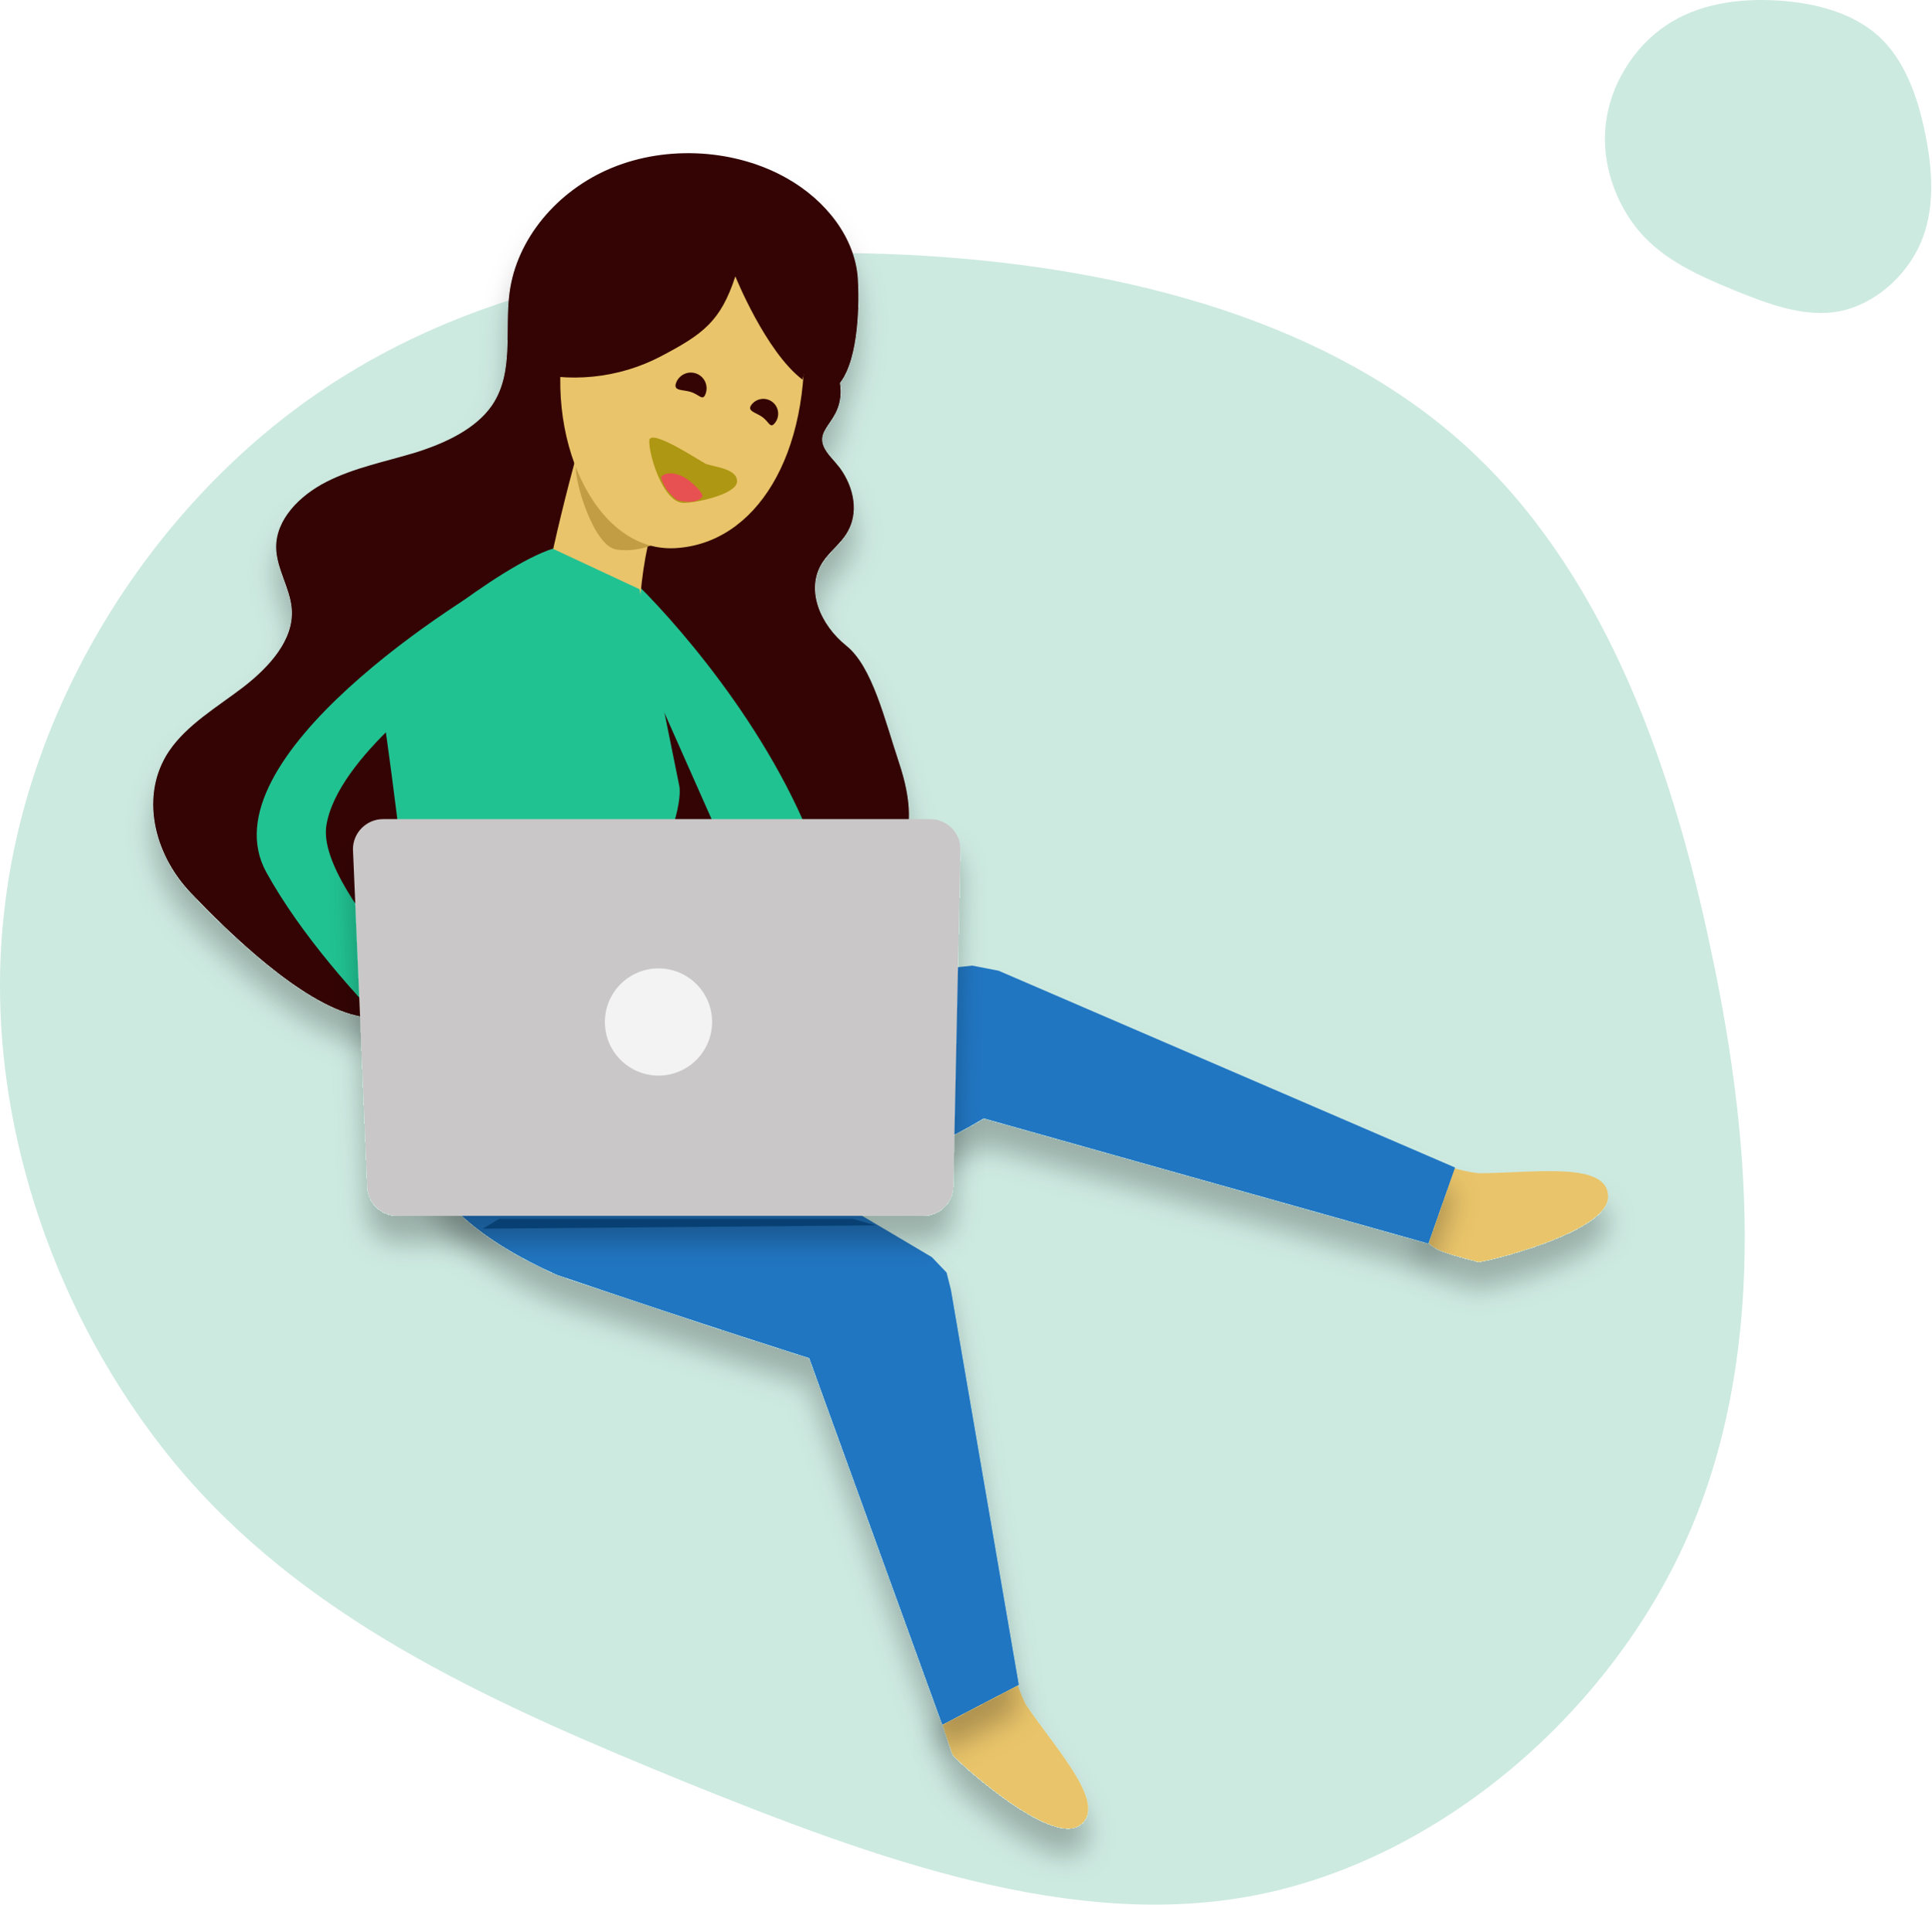
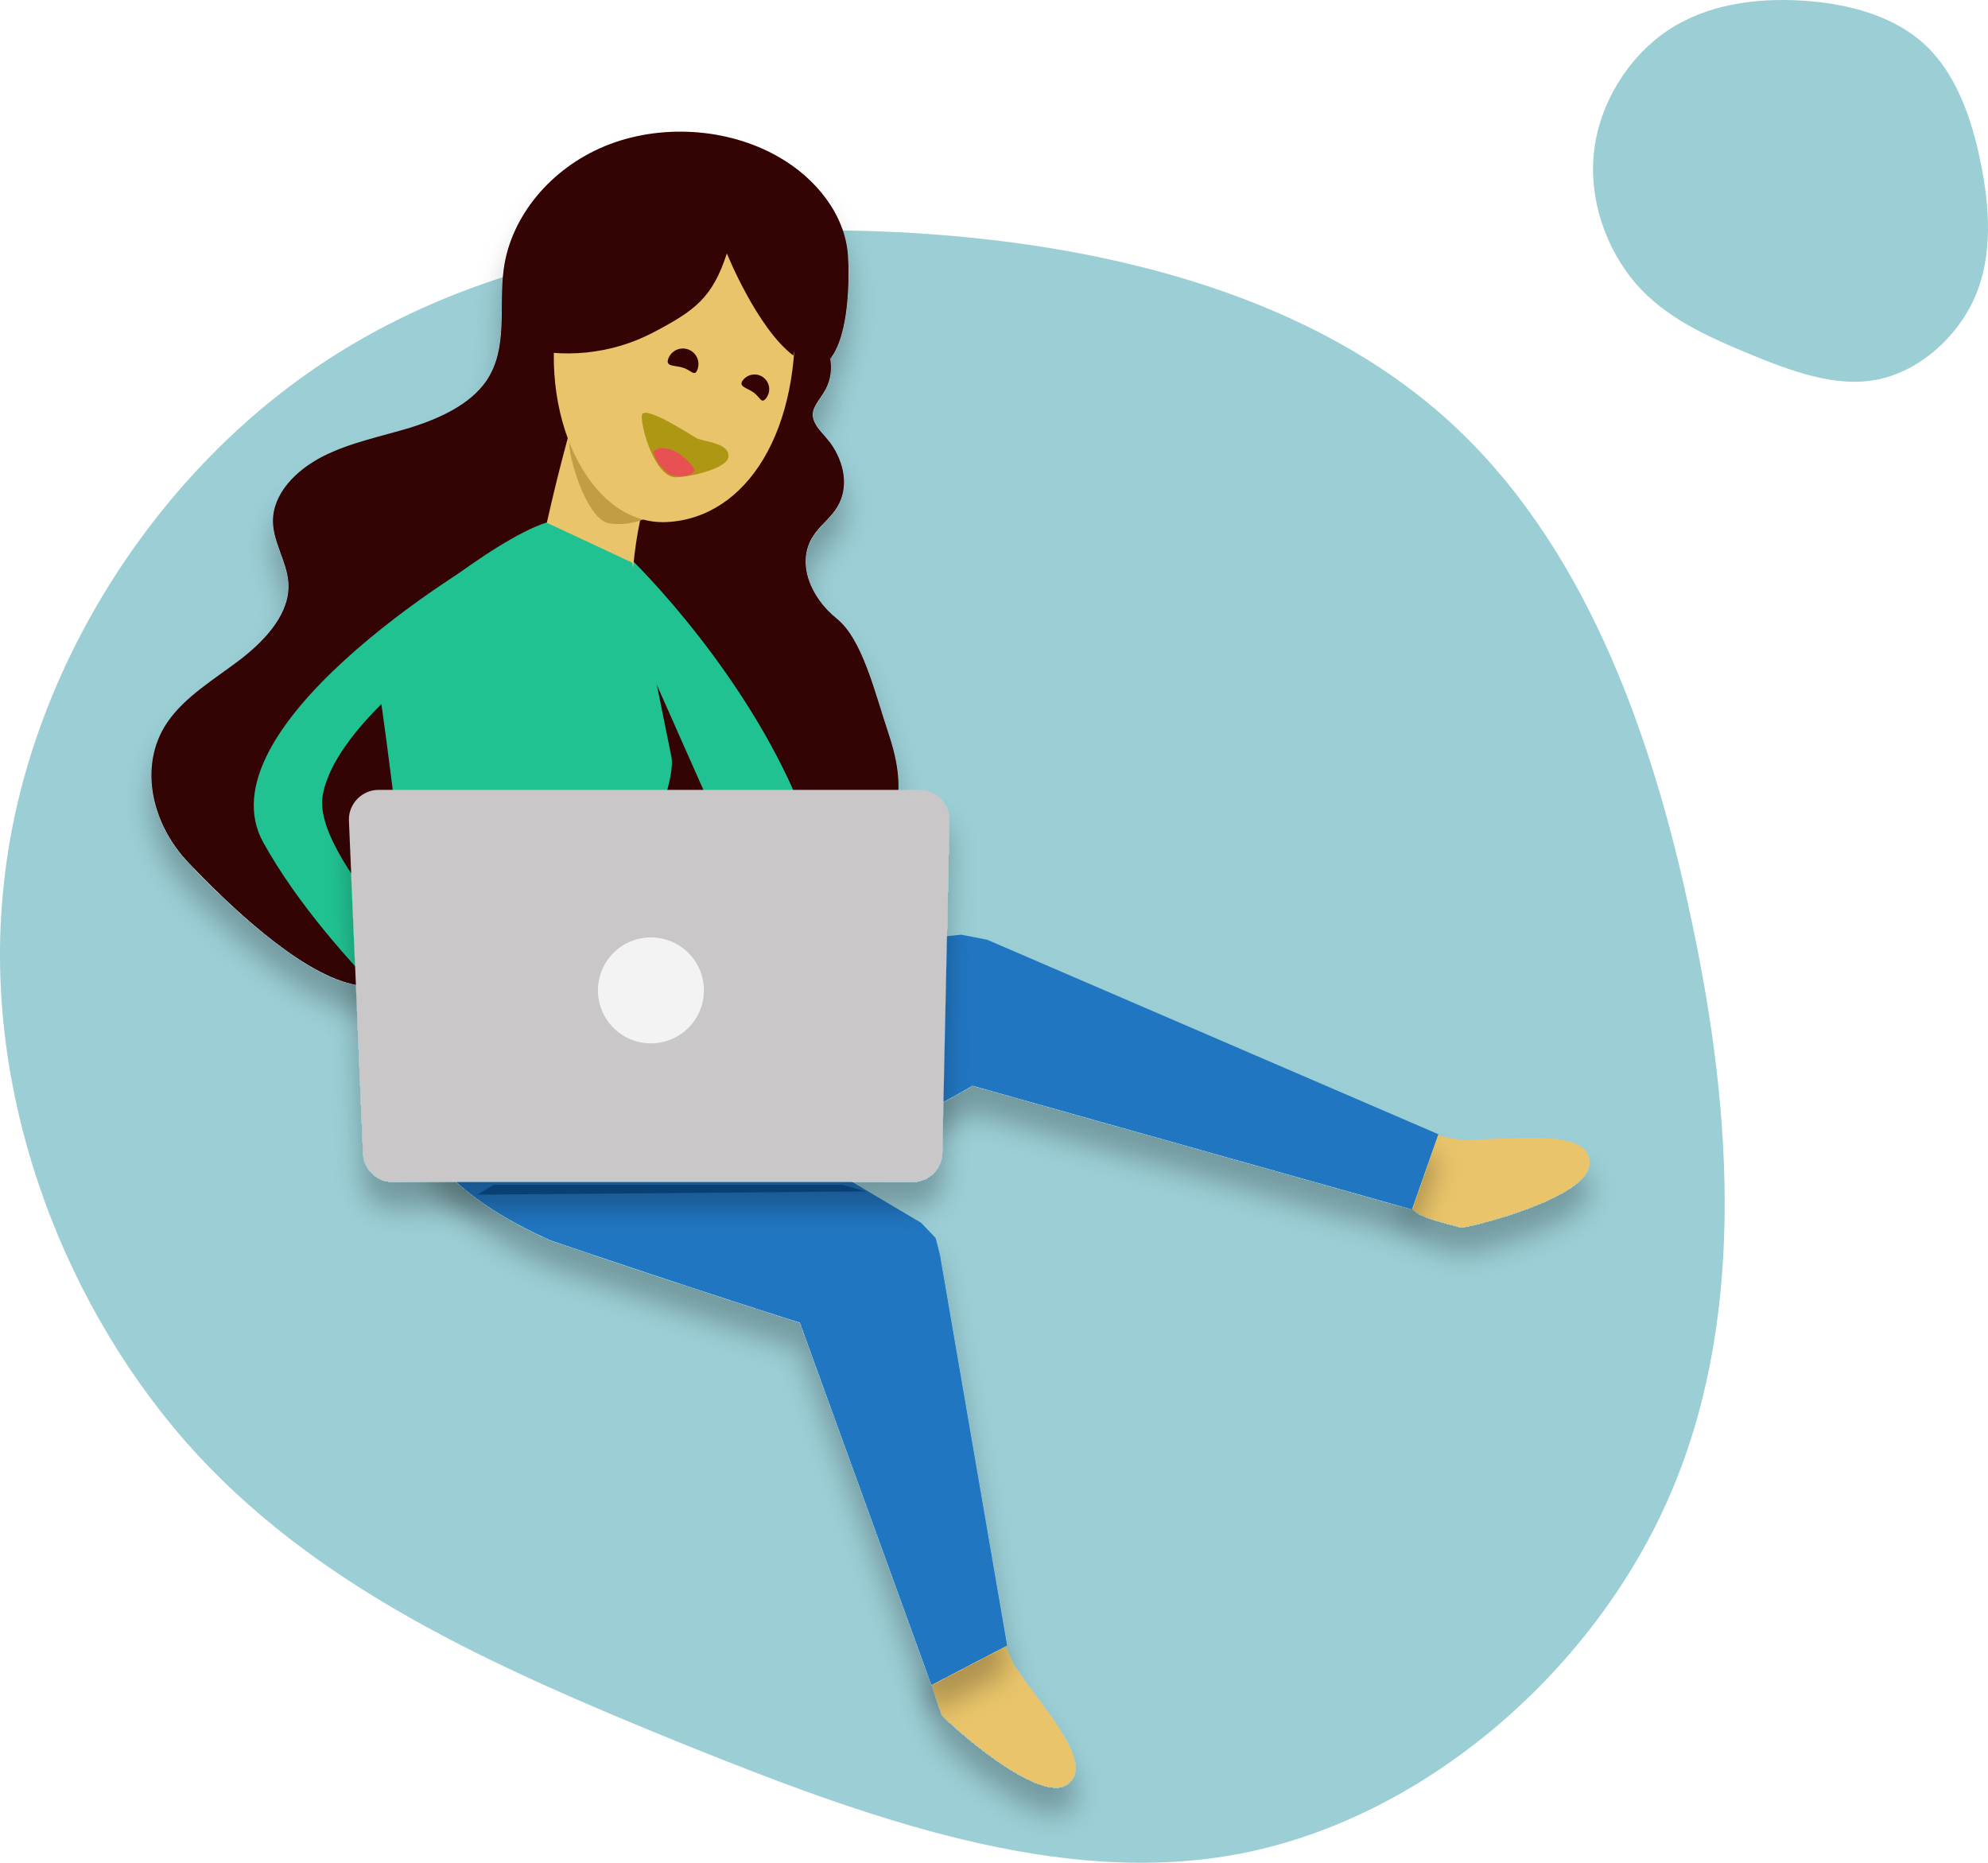
- <svg xmlns="http://www.w3.org/2000/svg" width="290" height="286" viewBox="0 0 290 286" fill="none">
-   <path d="M219.959 66.836C240.155 85.1 250.81 113.209 257.011 143.066C263.372 172.923 265.122 204.368 253.354 230.889C241.586 257.411 216.142 279.168 188.631 284.568C161.12 289.967 131.541 279.168 103.235 267.734C74.769 256.14 47.576 244.071 28.175 221.996C8.774 199.762 -2.994 167.682 0.664 136.555C4.163 105.428 23.087 75.412 48.849 58.261C74.769 40.95 107.528 36.503 138.856 38.409C170.025 40.315 199.763 48.573 219.959 66.836Z" fill="#059669" fill-opacity="0.2" />
-   <path d="M282.137 5.465C285.914 8.926 287.907 14.253 289.067 19.912C290.257 25.57 290.584 31.529 288.383 36.556C286.182 41.582 281.424 45.705 276.278 46.729C271.133 47.752 265.601 45.705 260.307 43.538C254.984 41.341 249.898 39.054 246.269 34.87C242.641 30.657 240.44 24.577 241.124 18.678C241.778 12.779 245.318 7.09 250.136 3.84C254.984 0.559 261.11 -0.284 266.969 0.078C272.799 0.439 278.36 2.004 282.137 5.465Z" fill="#059669" fill-opacity="0.2" />
+ <svg xmlns="http://www.w3.org/2000/svg" width="302" height="283" viewBox="0 0 302 283" fill="none">
+   <path d="M219.959 63.836C240.155 82.1 250.81 110.209 257.011 140.066C263.372 169.923 265.122 201.368 253.354 227.889C241.586 254.411 216.142 276.168 188.631 281.568C161.12 286.967 131.541 276.168 103.235 264.734C74.769 253.14 47.576 241.071 28.175 218.996C8.774 196.762 -2.994 164.682 0.664 133.555C4.163 102.428 23.087 72.412 48.849 55.261C74.769 37.95 107.528 33.503 138.856 35.409C170.025 37.315 199.763 45.573 219.959 63.836Z" fill="#058596" fill-opacity="0.4" />
+   <path d="M292.372 6.744C296.997 11.015 299.437 17.589 300.858 24.572C302.314 31.555 302.715 38.909 300.02 45.111C297.325 51.314 291.498 56.402 285.198 57.665C278.898 58.928 272.124 56.402 265.642 53.728C259.123 51.017 252.895 48.194 248.452 43.031C244.009 37.831 241.314 30.329 242.152 23.049C242.953 15.769 247.287 8.75 253.187 4.738C259.123 0.69 266.625 -0.35 273.799 0.096C280.937 0.541 287.747 2.473 292.372 6.744Z" fill="#058496" fill-opacity="0.4" />
  <g filter="url(#filter0_d_0_1)">
-     <path d="M124.741 68.62C120.89 64.174 127.085 64 126.137 57.5C129.039 53.787 129.039 45.119 128.816 41.748C128.369 35.69 124.071 30.12 118.21 26.798C110.508 22.401 100.237 21.766 91.92 25.186C83.603 28.606 77.575 35.934 76.514 43.898C75.733 49.614 77.24 55.868 73.891 60.851C71.435 64.418 66.914 66.519 62.448 67.936C57.927 69.304 53.183 70.232 49.052 72.333C44.922 74.434 41.405 78.049 41.461 82.251C41.517 85.427 43.582 88.358 43.805 91.485C44.14 96.077 40.456 100.132 36.549 103.162C32.586 106.191 28.065 108.829 25.385 112.786C20.976 119.333 23.041 128.176 28.623 134.039C34.205 139.902 45.127 150.595 53.5 152.5C76.385 157.777 91.389 156.342 115 156C122.312 155.902 127.911 151.612 135 150C142.089 148.388 128.542 150.944 131.5 145.081C134.514 139.218 139 161.5 139 132.5C133 126 139 126.5 135 114.5C132.833 108 130.993 100.084 127.085 96.957C123.178 93.83 120.89 88.504 123.513 84.449C124.518 82.886 126.192 81.665 127.141 80.101C129.039 77.072 128.258 73.212 126.137 70.281C125.746 69.792 125.299 69.255 124.741 68.62Z" fill="#340404" />
+     <path d="M124.741 65.62C120.89 61.174 127.085 61 126.137 54.5C129.039 50.787 129.039 42.119 128.816 38.748C128.369 32.69 124.071 27.12 118.21 23.798C110.508 19.401 100.237 18.766 91.92 22.186C83.603 25.606 77.575 32.934 76.514 40.898C75.733 46.614 77.24 52.868 73.891 57.851C71.435 61.418 66.914 63.519 62.448 64.936C57.927 66.304 53.183 67.232 49.052 69.333C44.922 71.434 41.405 75.049 41.461 79.251C41.517 82.427 43.582 85.358 43.805 88.485C44.14 93.077 40.456 97.132 36.549 100.162C32.586 103.191 28.065 105.829 25.385 109.786C20.976 116.333 23.041 125.176 28.623 131.039C34.205 136.902 45.127 147.595 53.5 149.5C76.385 154.777 91.389 153.342 115 153C122.312 152.902 127.911 148.612 135 147C142.089 145.388 128.542 147.944 131.5 142.081C134.514 136.218 139 158.5 139 129.5C133 123 139 123.5 135 111.5C132.833 105 130.993 97.084 127.085 93.957C123.178 90.83 120.89 85.504 123.513 81.449C124.518 79.886 126.192 78.665 127.141 77.101C129.039 74.072 128.258 70.212 126.137 67.281C125.746 66.792 125.299 66.255 124.741 65.62Z" fill="#340404" />
  </g>
  <g filter="url(#filter1_d_0_1)">
-     <path d="M241.478 179.69C241.478 185.073 223 189.5 222 189.5C214.5 187.5 214.5 187.5 213 183.5C218.138 172.5 214.479 175.194 221.982 176.169C230.267 176.169 241.478 174.307 241.478 179.69Z" fill="#E9C46A" />
+     <path d="M241.478 176.69C241.478 182.073 223 186.5 222 186.5C214.5 184.5 214.5 184.5 213 180.5C218.138 169.5 214.479 172.194 221.982 173.169C230.267 173.169 241.478 171.307 241.478 176.69Z" fill="#E9C46A" />
  </g>
  <g filter="url(#filter2_d_0_1)">
-     <path d="M162.079 274.129C157.62 277.145 143.602 264.318 143.042 263.489C140.497 256.156 140.497 256.156 142.97 252.673C154.961 250.767 150.679 249.245 154.075 256.007C158.715 262.87 166.538 271.114 162.079 274.129Z" fill="#E9C46A" />
+     <path d="M162.079 271.129C157.62 274.145 143.602 261.318 143.042 260.489C140.497 253.156 140.497 253.156 142.97 249.673C154.961 247.767 150.679 246.245 154.075 253.007C158.715 259.87 166.538 268.114 162.079 271.129Z" fill="#E9C46A" />
  </g>
  <g filter="url(#filter3_d_0_1)">
-     <path d="M103.595 149.49L146 145L149.952 145.765L218.5 175.316L214.5 186.737L147.711 167.934C147.711 167.934 135.432 175.625 127.125 175.316C118.819 175.006 76.615 179.324 76.615 179.324L103.595 149.49Z" fill="#2176C2" />
+     <path d="M103.595 146.49L146 142L149.952 142.765L218.5 172.316L214.5 183.737L147.711 164.934C147.711 164.934 135.432 172.625 127.125 172.316C118.819 172.006 76.615 176.324 76.615 176.324L103.595 146.49Z" fill="#2176C2" />
  </g>
  <g filter="url(#filter4_d_0_1)">
-     <path d="M64.84 146.388C56.808 167.511 60.507 181.053 83.618 191.433C106.246 199.128 121.515 203.934 121.515 203.934L141.5 259L153 253L142.804 193.696L142.143 191.086L139.93 188.772L92.998 160.96L64.84 146.388Z" fill="#2176C2" />
+     <path d="M64.84 143.388C56.808 164.511 60.507 178.053 83.618 188.433C106.246 196.128 121.515 200.934 121.515 200.934L141.5 256L153 250L142.804 190.696L142.143 188.086L139.93 185.772L92.998 157.96L64.84 143.388Z" fill="#2176C2" />
  </g>
-   <path d="M95.916 88C102.442 94.479 118.104 112.422 123.978 132.358C129.851 152.294 142 173 142 173H132.417H125.333L111 132.358L92 89.495L95.916 88Z" fill="#21C292" />
-   <path d="M97.719 80.023C95.195 89.805 95.983 100.061 95.983 101.639C93.617 104.794 82.572 104.006 80.994 92.961C83.361 78.761 88.094 62.983 88.094 62.983L92.039 71.661L97.719 80.023Z" fill="#E9C46A" />
-   <path d="M100.557 79.467C100.223 81.422 95.94 83.088 92.5 82.5C89.06 81.912 86.165 71.955 86.5 70C86.835 68.045 88.421 73.02 94.934 74.862C98.374 75.45 100.892 77.512 100.557 79.467Z" fill="#C29D44" />
-   <path d="M120.676 49.099C121.859 68.427 113.418 81.68 101.348 82.311C89.278 82.942 81.389 65.429 85.018 49.099C93.459 34.583 104.977 33.4 104.977 33.4H112.234L120.676 49.099Z" fill="#E9C46A" />
-   <path d="M110.42 41.5C108.211 48.284 105.529 50.203 99.218 53.517C92.907 56.83 85.333 57.619 78.47 55.568L95.668 31.033H110.42L124.541 42.236L120.5 57C114.978 52.819 110.42 41.5 110.42 41.5Z" fill="#340404" />
-   <path d="M101.39 117.216L110.451 131.725L105.386 131.725L101.39 117.216Z" fill="#340404" />
-   <path d="M83 82.391C74.798 85.023 57.812 98.932 56.5 101.5C58.468 108.563 65.767 175.891 65.767 175.891H80.767H92.325H97.325H99.576C99.576 175.891 93.719 135.852 97 132C100.281 128.148 102.5 120.5 102 118C101.7 116.5 96.021 88.472 96.021 88.472L83 82.391Z" fill="#21C292" />
-   <path d="M77.5 85.5C69.729 89.379 30.589 114 40 131C50.308 149.621 72.906 168 72.906 168V157.759C72.906 157.759 47.414 134.345 49 124C50.586 113.655 67.752 101.69 67.752 101.69L77.5 85.5Z" fill="#21C292" />
+   <path d="M95.916 85C102.442 91.479 118.104 109.422 123.978 129.358C129.851 149.294 142 170 142 170H132.417H125.333L111 129.358L92 86.495L95.916 85Z" fill="#21C292" />
+   <path d="M97.719 77.023C95.195 86.805 95.983 97.061 95.983 98.639C93.617 101.794 82.572 101.006 80.994 89.961C83.361 75.761 88.094 59.983 88.094 59.983L92.039 68.661L97.719 77.023Z" fill="#E9C46A" />
+   <path d="M100.557 76.467C100.223 78.422 95.94 80.088 92.5 79.5C89.06 78.912 86.165 68.955 86.5 67C86.835 65.045 88.421 70.02 94.934 71.862C98.374 72.45 100.892 74.512 100.557 76.467Z" fill="#C29D44" />
+   <path d="M120.676 46.099C121.859 65.427 113.418 78.68 101.348 79.311C89.278 79.942 81.389 62.429 85.018 46.099C93.459 31.583 104.977 30.4 104.977 30.4H112.234L120.676 46.099Z" fill="#E9C46A" />
+   <path d="M110.42 38.5C108.211 45.284 105.529 47.203 99.218 50.517C92.907 53.83 85.333 54.619 78.47 52.568L95.668 28.033H110.42L124.541 39.236L120.5 54C114.978 49.819 110.42 38.5 110.42 38.5Z" fill="#340404" />
+   <path d="M101.39 114.216L110.451 128.725L105.386 128.725L101.39 114.216Z" fill="#340404" />
+   <path d="M83 79.391C74.798 82.023 57.812 95.932 56.5 98.5C58.468 105.563 65.767 172.891 65.767 172.891H80.767H92.325H97.325H99.576C99.576 172.891 93.719 132.852 97 129C100.281 125.148 102.5 117.5 102 115C101.7 113.5 96.021 85.472 96.021 85.472L83 79.391Z" fill="#21C292" />
+   <path d="M77.5 82.5C69.729 86.379 30.589 111 40 128C50.308 146.621 72.906 165 72.906 165V154.759C72.906 154.759 47.414 131.345 49 121C50.586 110.655 67.752 98.69 67.752 98.69L77.5 82.5Z" fill="#21C292" />
  <g filter="url(#filter5_d_0_1)">
-     <path d="M138.647 182.567H59.654C57.186 182.567 55.147 180.527 55.147 178.059L53 127.508C53 125.039 55.039 123 57.508 123H139.72C142.189 123 144.228 125.039 144.228 127.508L143.155 178.059C143.155 180.527 141.116 182.567 138.647 182.567Z" fill="#C9C7C7" />
-     <path d="M98.882 161.513C103.328 161.513 106.932 157.909 106.932 153.464C106.932 149.018 103.328 145.414 98.882 145.414C94.437 145.414 90.833 149.018 90.833 153.464C90.833 157.909 94.437 161.513 98.882 161.513Z" fill="#F3F3F3" />
+     <path d="M138.647 179.567H59.654C57.186 179.567 55.147 177.527 55.147 175.059L53 124.508C53 122.039 55.039 120 57.508 120H139.72C142.189 120 144.228 122.039 144.228 124.508L143.155 175.059C143.155 177.527 141.116 179.567 138.647 179.567Z" fill="#C9C7C7" />
+     <path d="M98.882 158.513C103.328 158.513 106.932 154.909 106.932 150.464C106.932 146.018 103.328 142.414 98.882 142.414C94.437 142.414 90.833 146.018 90.833 150.464C90.833 154.909 94.437 158.513 98.882 158.513Z" fill="#F3F3F3" />
  </g>
-   <path d="M102.5 75.5C99.5 75.306 97.376 68.089 97.5 66.16C97.625 64.231 105 69.16 106 69.66C107.5 70.16 110.794 70.424 110.67 72.353C110.545 74.282 104.153 75.607 102.5 75.5Z" fill="#AE9712" />
-   <path d="M105.5 74.5C105 75.5 102.913 75.559 101.5 75C100.731 74.221 99.79 73.5 99.251 71.689C99.727 70.864 101.374 70.885 102.766 71.689C104.158 72.492 105.551 74.073 105.5 74.5Z" fill="#E75151" />
-   <path d="M103.828 58.883C105.063 59.306 105.552 60.308 105.975 59.073C106.398 57.839 105.739 56.495 104.505 56.073C103.27 55.65 101.927 56.309 101.504 57.543C101.082 58.778 102.594 58.461 103.828 58.883Z" fill="#340404" />
-   <path d="M114.534 62.664C115.518 63.404 115.664 64.447 116.404 63.463C117.145 62.479 116.947 61.081 115.964 60.341C114.98 59.6 113.582 59.798 112.841 60.781C112.101 61.765 113.55 61.923 114.534 62.664Z" fill="#340404" />
-   <path d="M75 183H128L131.5 184L72.5 184.5L75 183Z" fill="#084073" />
+   <path d="M102.5 72.5C99.5 72.306 97.376 65.089 97.5 63.16C97.625 61.231 105 66.16 106 66.66C107.5 67.16 110.794 67.424 110.67 69.353C110.545 71.282 104.153 72.607 102.5 72.5Z" fill="#AE9712" />
+   <path d="M105.5 71.5C105 72.5 102.913 72.559 101.5 72C100.731 71.221 99.79 70.5 99.251 68.689C99.727 67.864 101.374 67.885 102.766 68.689C104.158 69.492 105.551 71.073 105.5 71.5Z" fill="#E75151" />
+   <path d="M103.828 55.883C105.063 56.306 105.552 57.308 105.975 56.073C106.398 54.839 105.739 53.495 104.505 53.073C103.27 52.65 101.927 53.309 101.504 54.543C101.082 55.778 102.594 55.461 103.828 55.883Z" fill="#340404" />
+   <path d="M114.534 59.664C115.518 60.404 115.664 61.447 116.404 60.463C117.145 59.479 116.947 58.081 115.964 57.341C114.98 56.6 113.582 56.798 112.841 57.781C112.101 58.765 113.55 58.923 114.534 59.664Z" fill="#340404" />
+   <path d="M75 180H128L131.5 181L72.5 181.5L75 180Z" fill="#084073" />
  <defs>
-     <filter id="filter0_d_0_1" x="19" y="23" width="124" height="141.436" filterUnits="userSpaceOnUse" color-interpolation-filters="sRGB">
+     <filter id="filter0_d_0_1" x="19" y="20" width="124" height="141.436" filterUnits="userSpaceOnUse" color-interpolation-filters="sRGB">
      <feFlood flood-opacity="0" result="BackgroundImageFix" />
      <feColorMatrix in="SourceAlpha" type="matrix" values="0 0 0 0 0 0 0 0 0 0 0 0 0 0 0 0 0 0 127 0" result="hardAlpha" />
      <feOffset dy="4" />
      <feGaussianBlur stdDeviation="2" />
      <feComposite in2="hardAlpha" operator="out" />
      <feColorMatrix type="matrix" values="0 0 0 0 0 0 0 0 0 0 0 0 0 0 0 0 0 0 0.25 0" />
      <feBlend mode="normal" in2="BackgroundImageFix" result="effect1_dropShadow_0_1" />
      <feBlend mode="normal" in="SourceGraphic" in2="effect1_dropShadow_0_1" result="shape" />
    </filter>
-     <filter id="filter1_d_0_1" x="209" y="175.158" width="36.478" height="22.342" filterUnits="userSpaceOnUse" color-interpolation-filters="sRGB">
+     <filter id="filter1_d_0_1" x="209" y="172.158" width="36.478" height="22.342" filterUnits="userSpaceOnUse" color-interpolation-filters="sRGB">
      <feFlood flood-opacity="0" result="BackgroundImageFix" />
      <feColorMatrix in="SourceAlpha" type="matrix" values="0 0 0 0 0 0 0 0 0 0 0 0 0 0 0 0 0 0 127 0" result="hardAlpha" />
      <feOffset dy="4" />
      <feGaussianBlur stdDeviation="2" />
      <feComposite in2="hardAlpha" operator="out" />
      <feColorMatrix type="matrix" values="0 0 0 0 0 0 0 0 0 0 0 0 0 0 0 0 0 0 0.25 0" />
      <feBlend mode="normal" in2="BackgroundImageFix" result="effect1_dropShadow_0_1" />
      <feBlend mode="normal" in="SourceGraphic" in2="effect1_dropShadow_0_1" result="shape" />
    </filter>
-     <filter id="filter2_d_0_1" x="137.124" y="251.053" width="30.282" height="31.534" filterUnits="userSpaceOnUse" color-interpolation-filters="sRGB">
+     <filter id="filter2_d_0_1" x="137.124" y="248.053" width="30.282" height="31.534" filterUnits="userSpaceOnUse" color-interpolation-filters="sRGB">
      <feFlood flood-opacity="0" result="BackgroundImageFix" />
      <feColorMatrix in="SourceAlpha" type="matrix" values="0 0 0 0 0 0 0 0 0 0 0 0 0 0 0 0 0 0 127 0" result="hardAlpha" />
      <feOffset dy="4" />
      <feGaussianBlur stdDeviation="2" />
      <feComposite in2="hardAlpha" operator="out" />
      <feColorMatrix type="matrix" values="0 0 0 0 0 0 0 0 0 0 0 0 0 0 0 0 0 0 0.25 0" />
      <feBlend mode="normal" in2="BackgroundImageFix" result="effect1_dropShadow_0_1" />
      <feBlend mode="normal" in="SourceGraphic" in2="effect1_dropShadow_0_1" result="shape" />
    </filter>
-     <filter id="filter3_d_0_1" x="72.615" y="145" width="149.886" height="49.737" filterUnits="userSpaceOnUse" color-interpolation-filters="sRGB">
+     <filter id="filter3_d_0_1" x="72.615" y="142" width="149.886" height="49.737" filterUnits="userSpaceOnUse" color-interpolation-filters="sRGB">
      <feFlood flood-opacity="0" result="BackgroundImageFix" />
      <feColorMatrix in="SourceAlpha" type="matrix" values="0 0 0 0 0 0 0 0 0 0 0 0 0 0 0 0 0 0 127 0" result="hardAlpha" />
      <feOffset dy="4" />
      <feGaussianBlur stdDeviation="2" />
      <feComposite in2="hardAlpha" operator="out" />
      <feColorMatrix type="matrix" values="0 0 0 0 0 0 0 0 0 0 0 0 0 0 0 0 0 0 0.25 0" />
      <feBlend mode="normal" in2="BackgroundImageFix" result="effect1_dropShadow_0_1" />
      <feBlend mode="normal" in="SourceGraphic" in2="effect1_dropShadow_0_1" result="shape" />
    </filter>
-     <filter id="filter4_d_0_1" x="56.981" y="146.388" width="100.019" height="120.612" filterUnits="userSpaceOnUse" color-interpolation-filters="sRGB">
+     <filter id="filter4_d_0_1" x="56.981" y="143.388" width="100.019" height="120.612" filterUnits="userSpaceOnUse" color-interpolation-filters="sRGB">
      <feFlood flood-opacity="0" result="BackgroundImageFix" />
      <feColorMatrix in="SourceAlpha" type="matrix" values="0 0 0 0 0 0 0 0 0 0 0 0 0 0 0 0 0 0 127 0" result="hardAlpha" />
      <feOffset dy="4" />
      <feGaussianBlur stdDeviation="2" />
      <feComposite in2="hardAlpha" operator="out" />
      <feColorMatrix type="matrix" values="0 0 0 0 0 0 0 0 0 0 0 0 0 0 0 0 0 0 0.25 0" />
      <feBlend mode="normal" in2="BackgroundImageFix" result="effect1_dropShadow_0_1" />
      <feBlend mode="normal" in="SourceGraphic" in2="effect1_dropShadow_0_1" result="shape" />
    </filter>
-     <filter id="filter5_d_0_1" x="49" y="123" width="99.228" height="67.567" filterUnits="userSpaceOnUse" color-interpolation-filters="sRGB">
+     <filter id="filter5_d_0_1" x="49" y="120" width="99.228" height="67.567" filterUnits="userSpaceOnUse" color-interpolation-filters="sRGB">
      <feFlood flood-opacity="0" result="BackgroundImageFix" />
      <feColorMatrix in="SourceAlpha" type="matrix" values="0 0 0 0 0 0 0 0 0 0 0 0 0 0 0 0 0 0 127 0" result="hardAlpha" />
      <feOffset dy="4" />
      <feGaussianBlur stdDeviation="2" />
      <feComposite in2="hardAlpha" operator="out" />
      <feColorMatrix type="matrix" values="0 0 0 0 0 0 0 0 0 0 0 0 0 0 0 0 0 0 0.25 0" />
      <feBlend mode="normal" in2="BackgroundImageFix" result="effect1_dropShadow_0_1" />
      <feBlend mode="normal" in="SourceGraphic" in2="effect1_dropShadow_0_1" result="shape" />
    </filter>
  </defs>
</svg>
